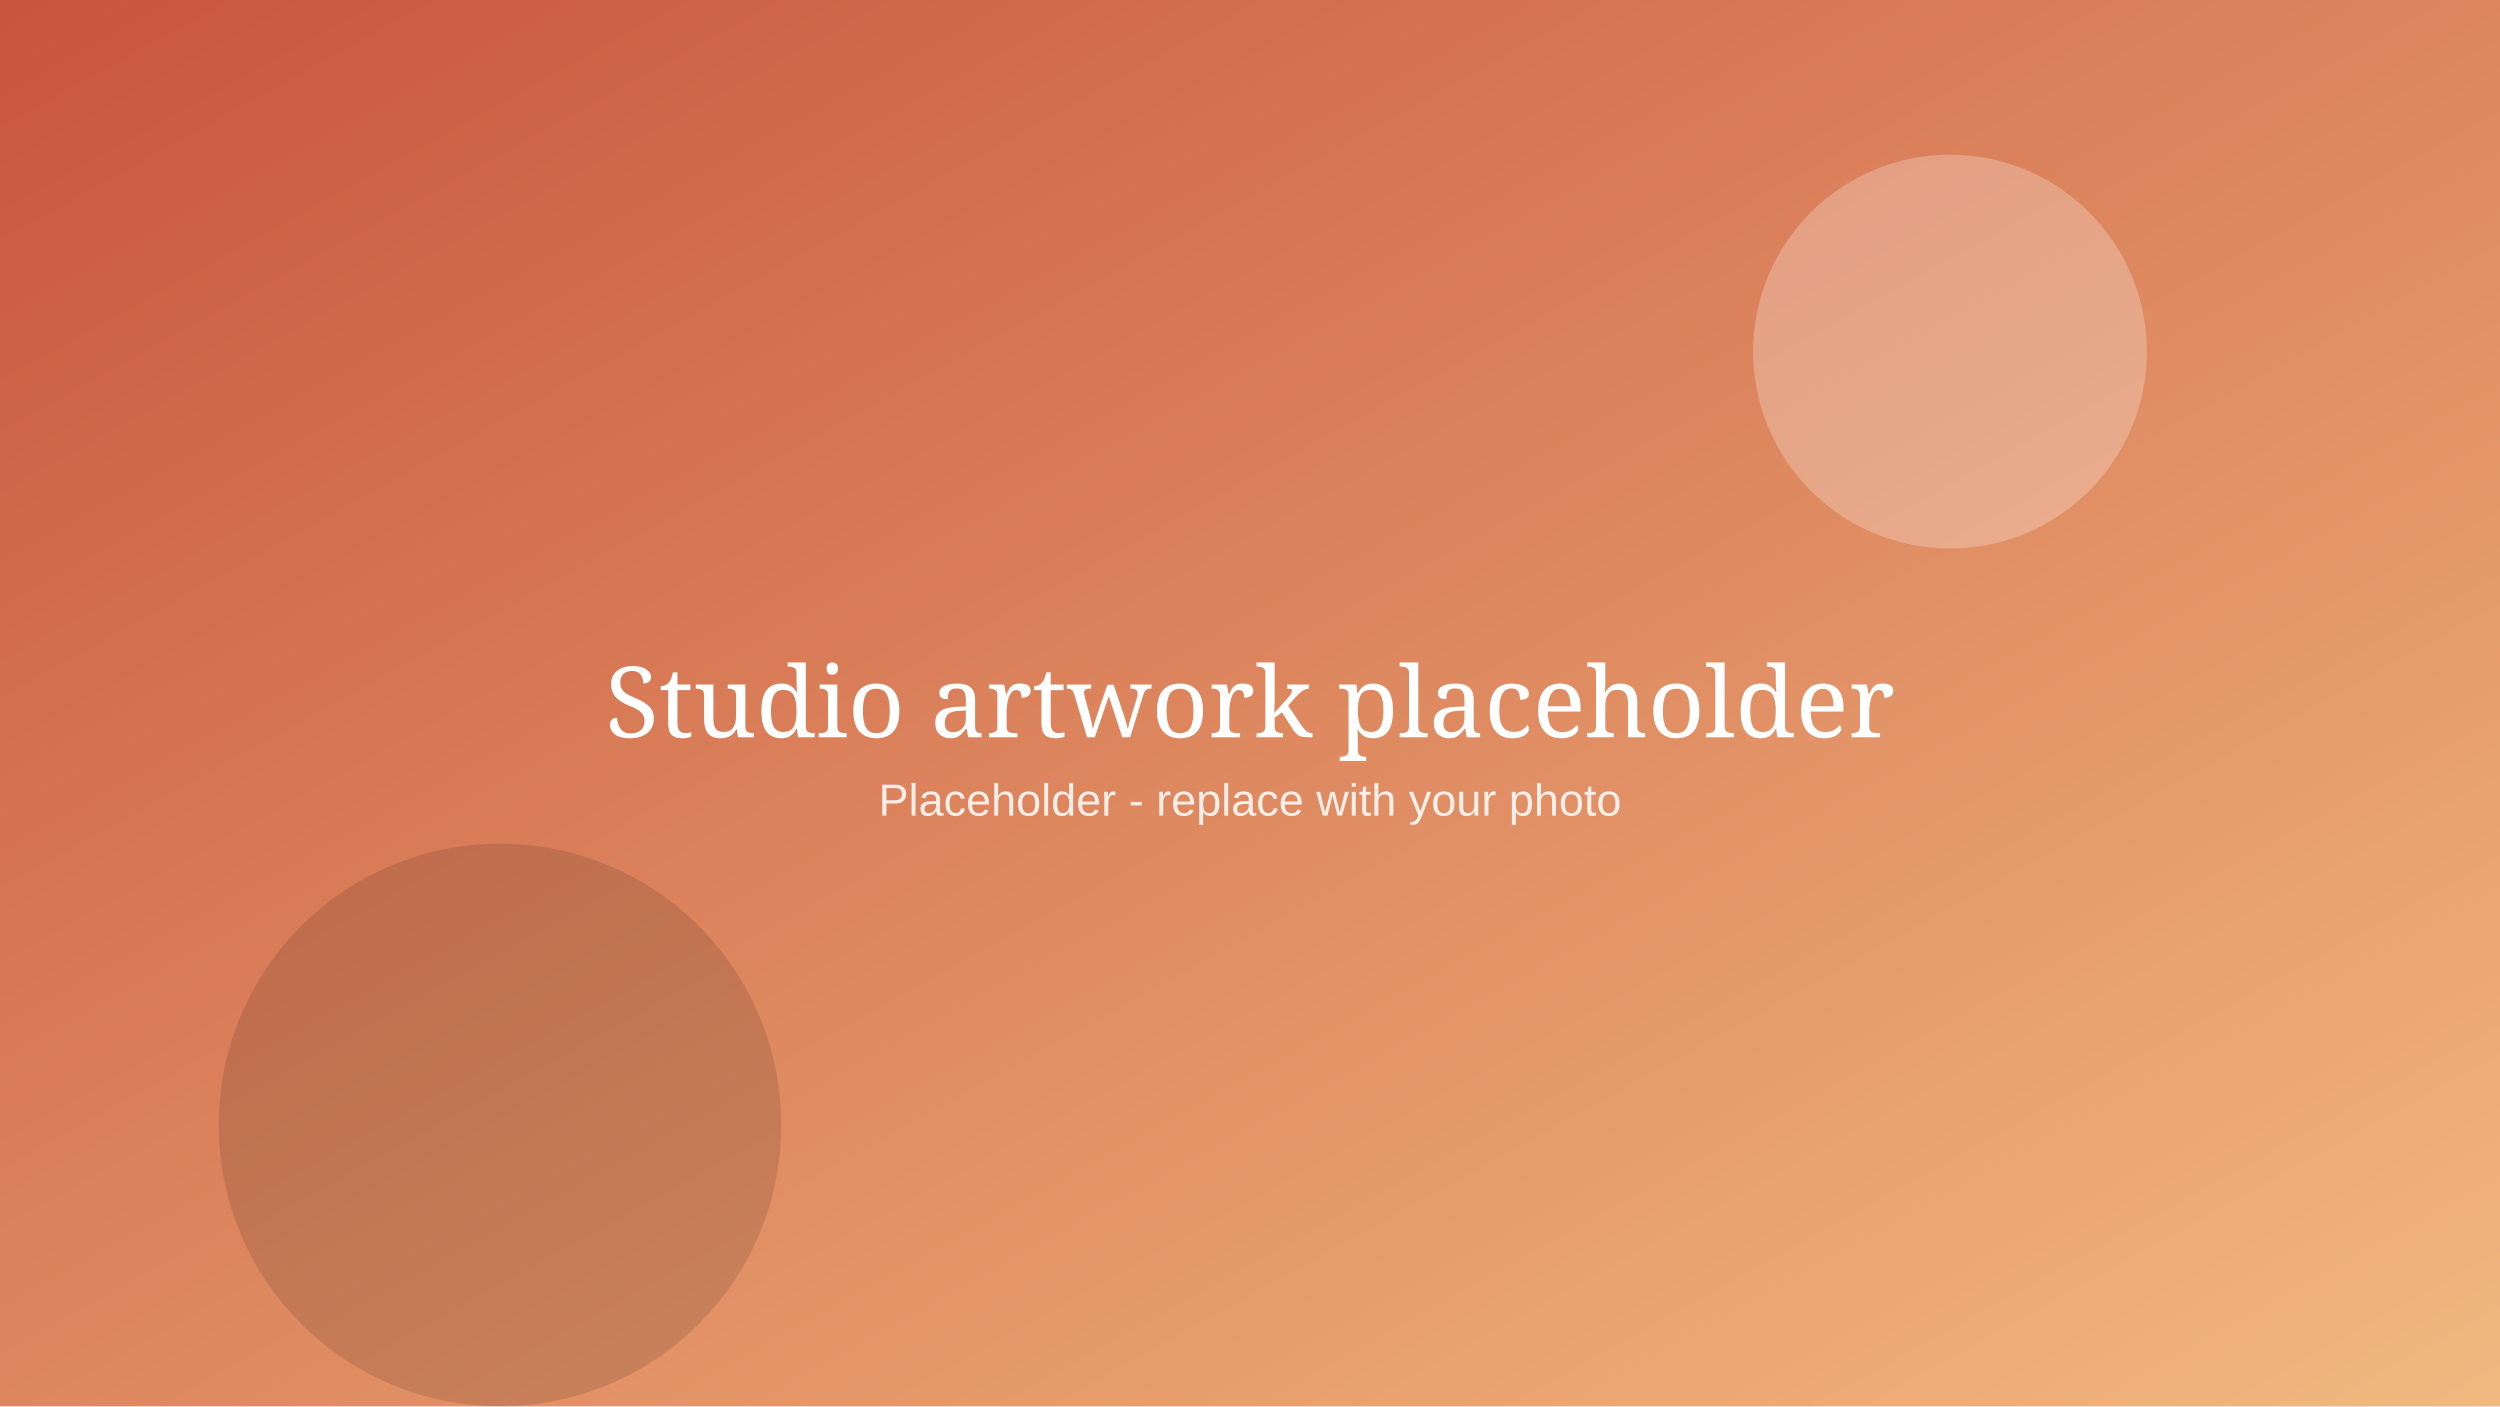
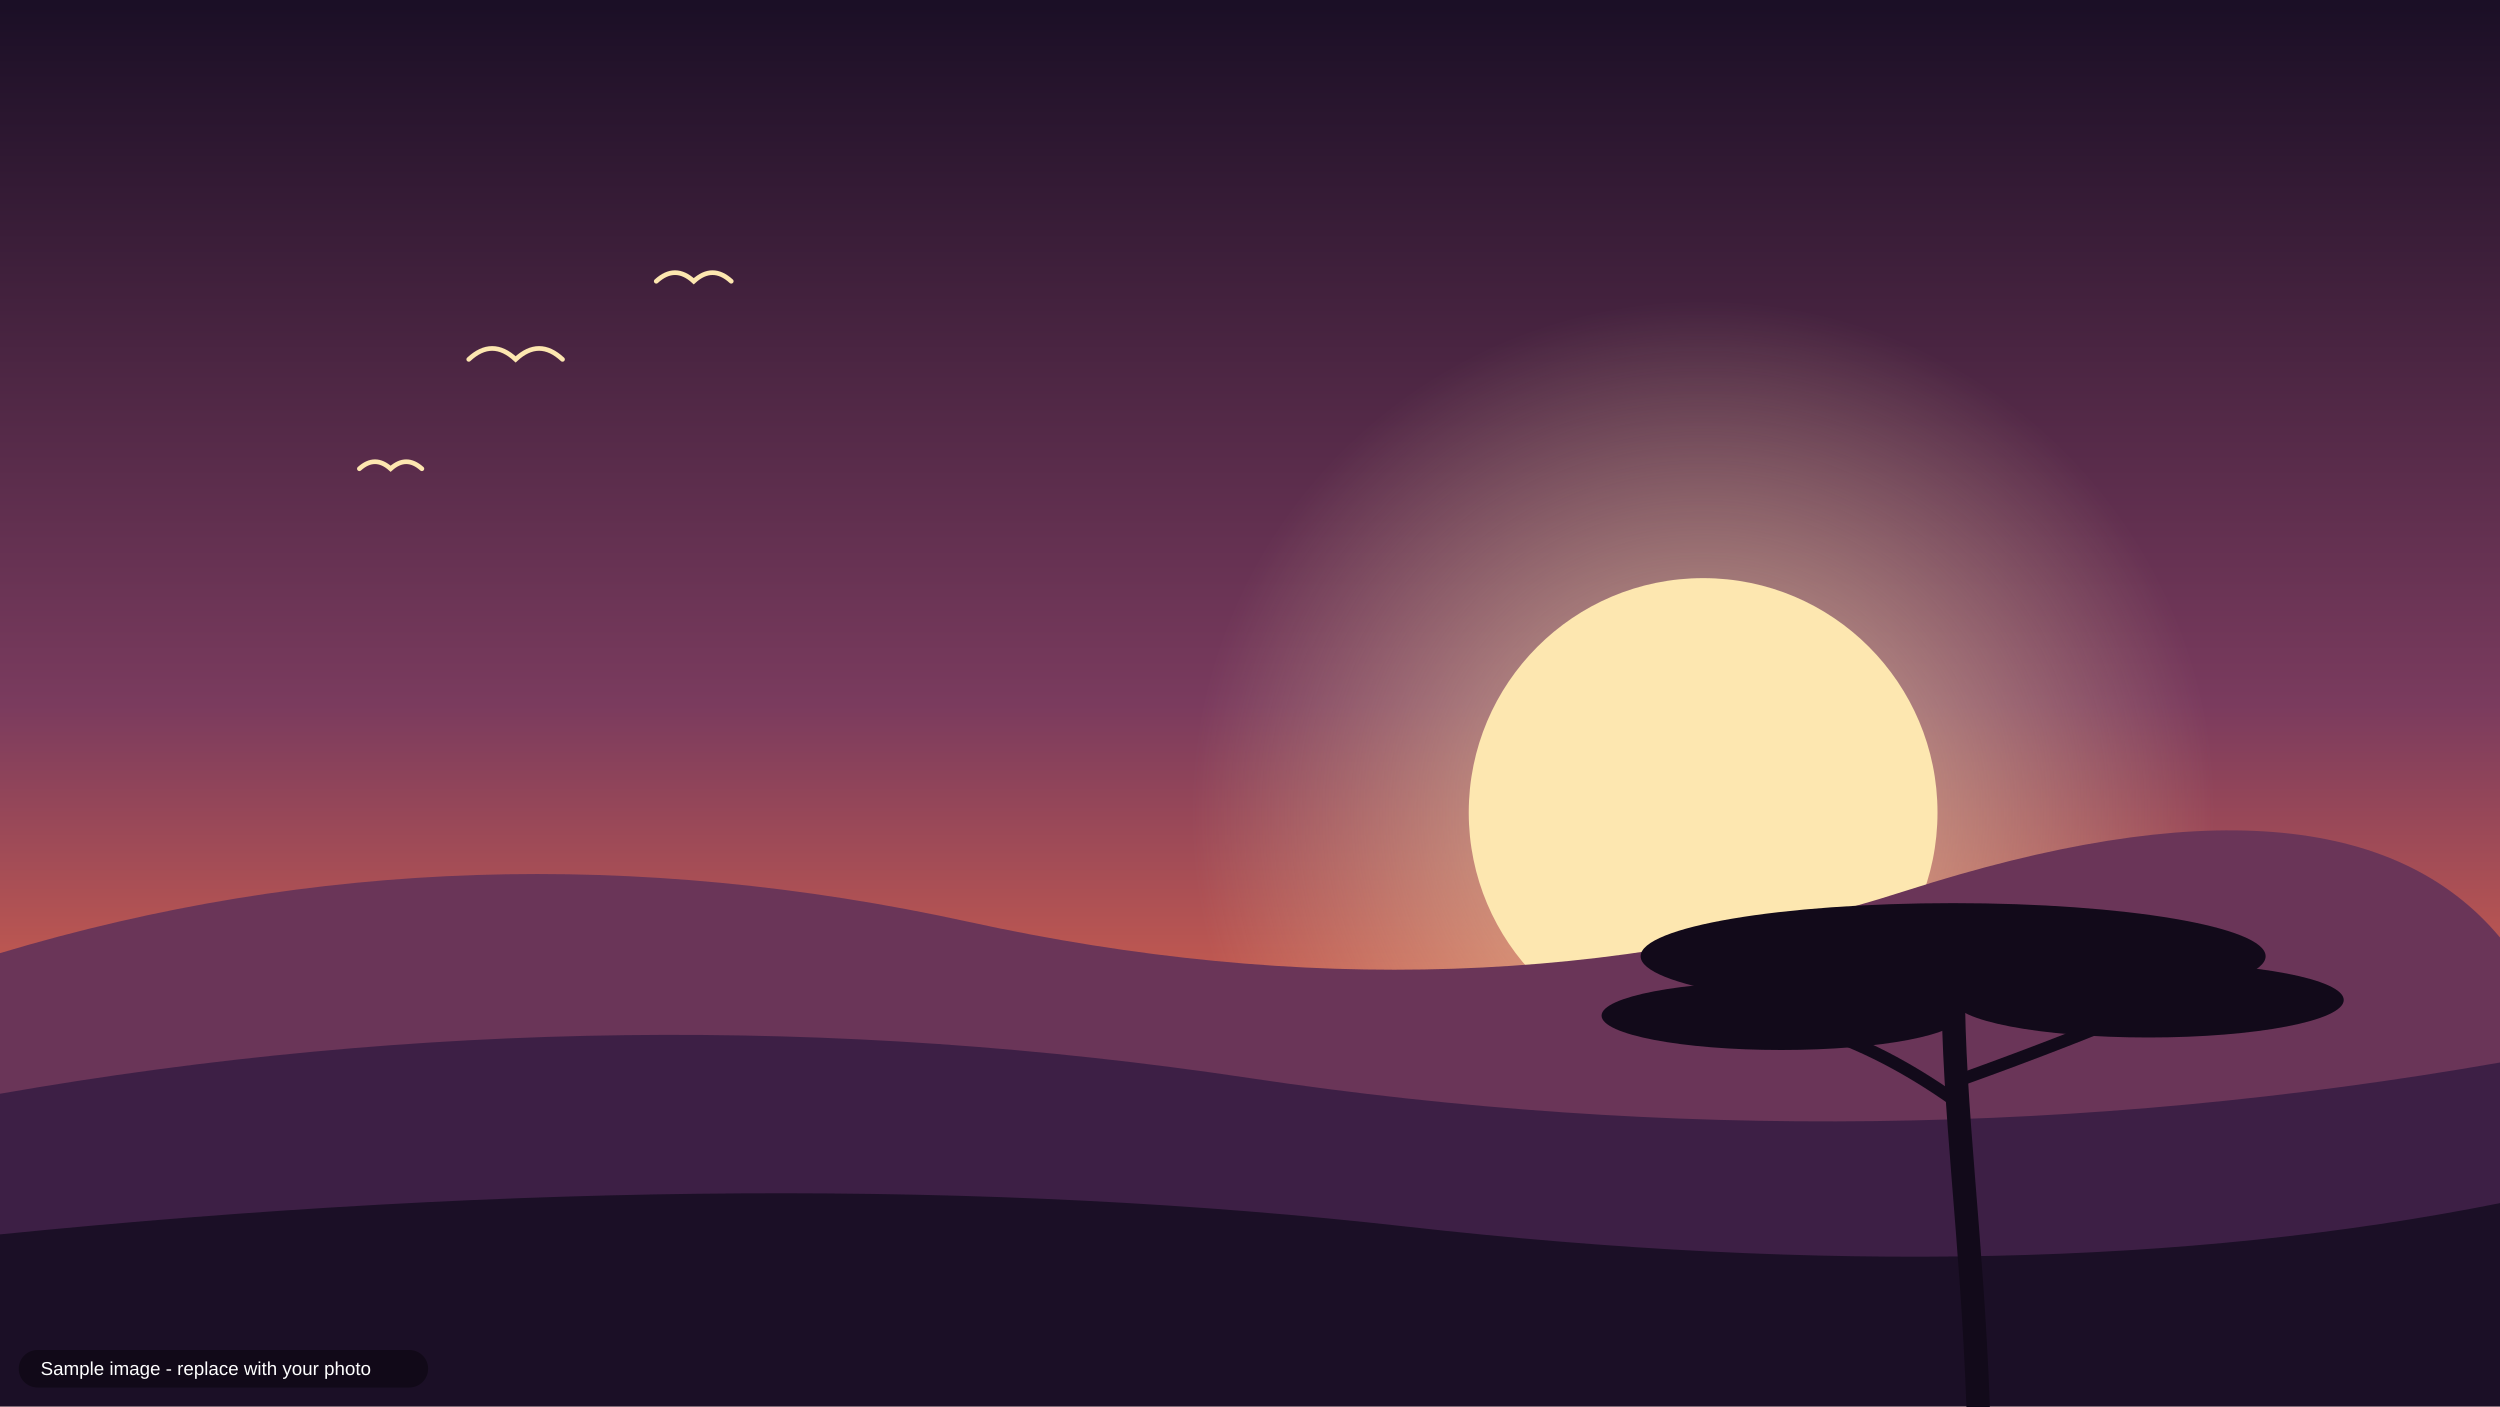
<svg xmlns="http://www.w3.org/2000/svg" viewBox="0 0 1600 900" width="1600" height="900">
  <defs>
-     <linearGradient id="g" x1="0" y1="0" x2="1" y2="1">
-       <stop offset="0" stop-color="#c8553d" />
-       <stop offset="1" stop-color="#f2b880" />
+     <linearGradient id="sky" x1="0" y1="0" x2="0" y2="1">
+       <stop offset="0" stop-color="#1b0f26" />
+       <stop offset=".5" stop-color="#7a3b5e" />
+       <stop offset=".78" stop-color="#e0664a" />
+       <stop offset="1" stop-color="#f6c177" />
    </linearGradient>
+     <radialGradient id="sg">
+       <stop offset="0" stop-color="#fde7b0" stop-opacity="0.7" />
+       <stop offset="1" stop-color="#fde7b0" stop-opacity="0" />
+     </radialGradient>
  </defs>
-   <rect width="1600" height="900" fill="url(#g)" />
-   <circle cx="1248.0" cy="225.0" r="126" fill="#ffffff" fill-opacity=".25" />
-   <circle cx="320.0" cy="720.0" r="180.0" fill="#000000" fill-opacity=".12" />
-   <text x="50%" y="50%" text-anchor="middle" dominant-baseline="middle" font-family="Georgia,serif" font-size="63" fill="#fff">Studio artwork placeholder</text>
-   <text x="50%" y="522.0" text-anchor="middle" font-family="Arial,sans-serif" font-size="28.8" fill="#fff" fill-opacity=".85">Placeholder - replace with your photo</text>
+   <rect width="1600" height="900" fill="url(#sky)" />
+   <circle cx="1090" cy="520" r="330" fill="url(#sg)" />
+   <circle cx="1090" cy="520" r="150" fill="#fde7b0" />
+   <path d="M0 610 Q300 520 620 590 T1220 570 T1600 600 V900 H0Z" fill="#6a3558" />
+   <path d="M0 700 Q400 630 800 690 T1600 680 V900 H0Z" fill="#3d1f45" />
+   <path d="M0 790 Q500 740 900 785 T1600 770 V900 H0Z" fill="#1b0f26" />
+   <g stroke="#120a1a" fill="none" stroke-linecap="round">
+     <path d="M1266 900 C1262 790 1250 710 1250 628" stroke-width="15" />
+     <path d="M1252 705 Q1200 668 1150 655" stroke-width="8" />
+     <path d="M1252 692 Q1330 664 1385 640" stroke-width="8" />
+   </g>
+   <g fill="#120a1a">
+     <ellipse cx="1250" cy="612" rx="200" ry="34" />
+     <ellipse cx="1375" cy="640" rx="125" ry="24" />
+     <ellipse cx="1140" cy="650" rx="115" ry="22" />
+   </g>
+   <g stroke="#fde7b0" stroke-width="3" fill="none" stroke-linecap="round">
+     <path d="M300 230 q15 -14 30 0 q15 -14 30 0" />
+     <path d="M420 180 q12 -11 24 0 q12 -11 24 0" />
+     <path d="M230 300 q10 -9 20 0 q10 -9 20 0" />
+   </g>
+   <rect x="12" y="864" width="262" height="24" rx="12" fill="#000" fill-opacity=".38" />
+   <text x="26" y="880" font-family="Arial,sans-serif" font-size="12" fill="#fff">Sample image - replace with your photo</text>
</svg>
